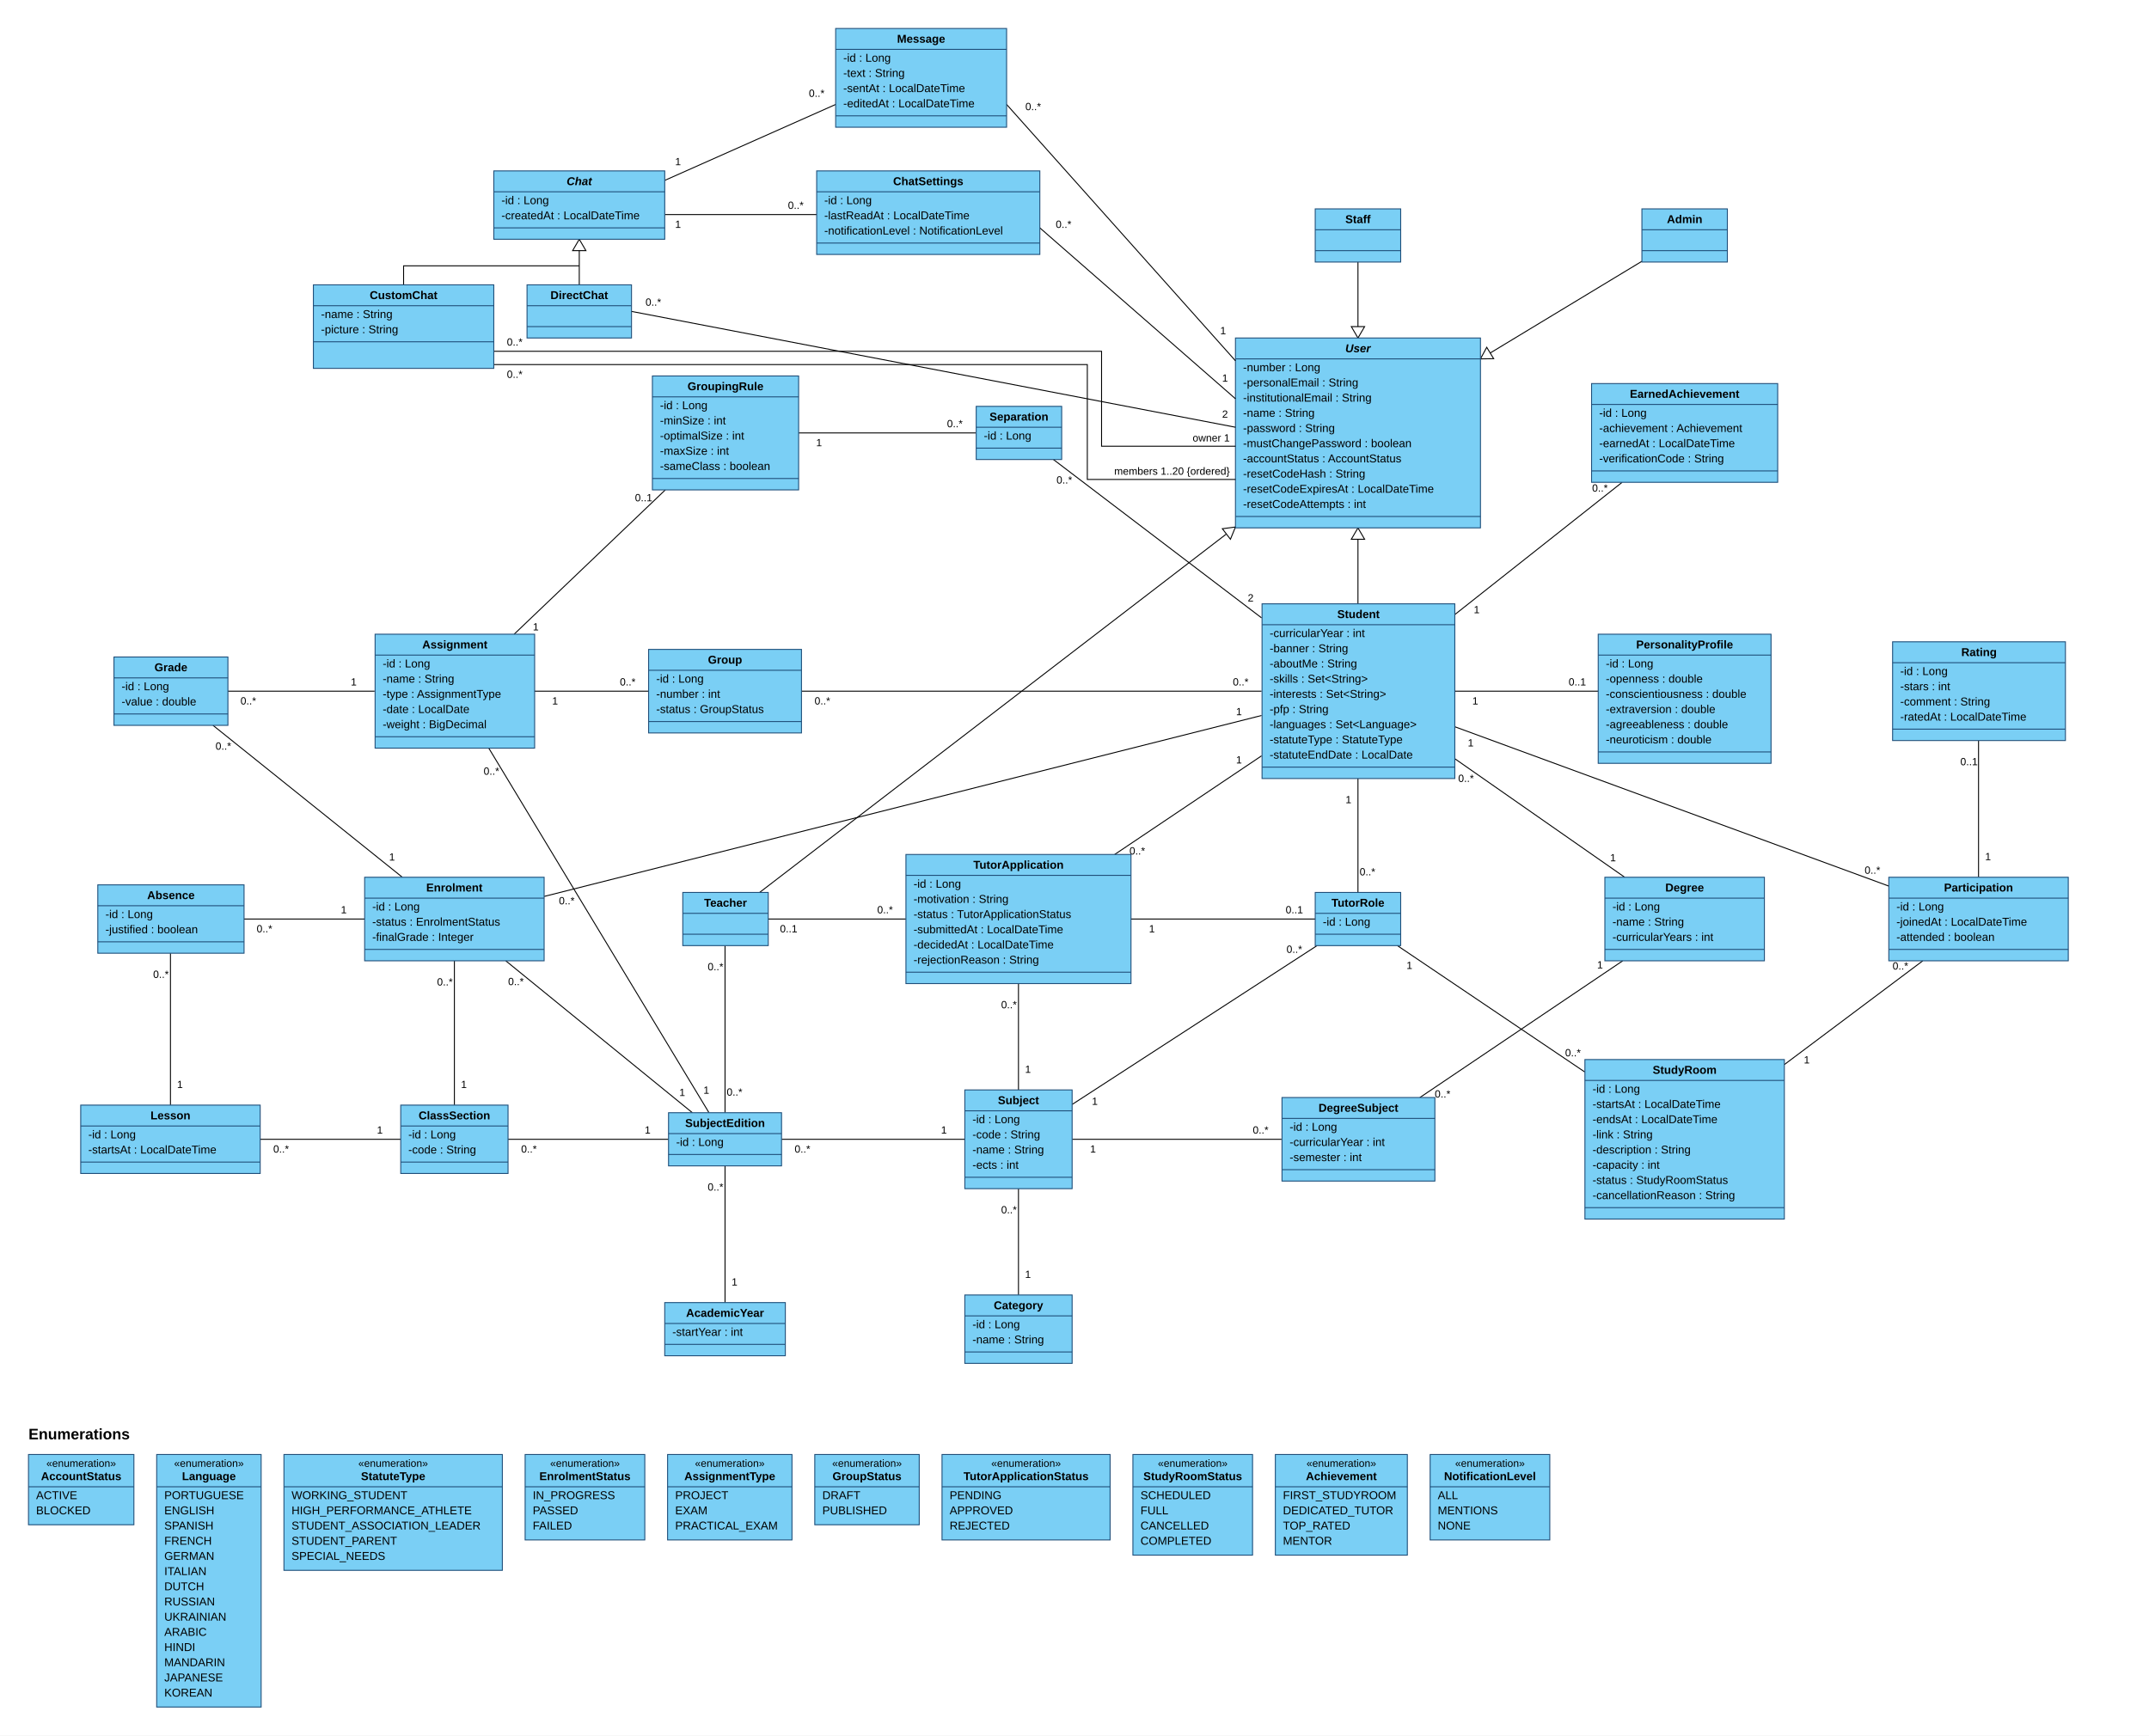
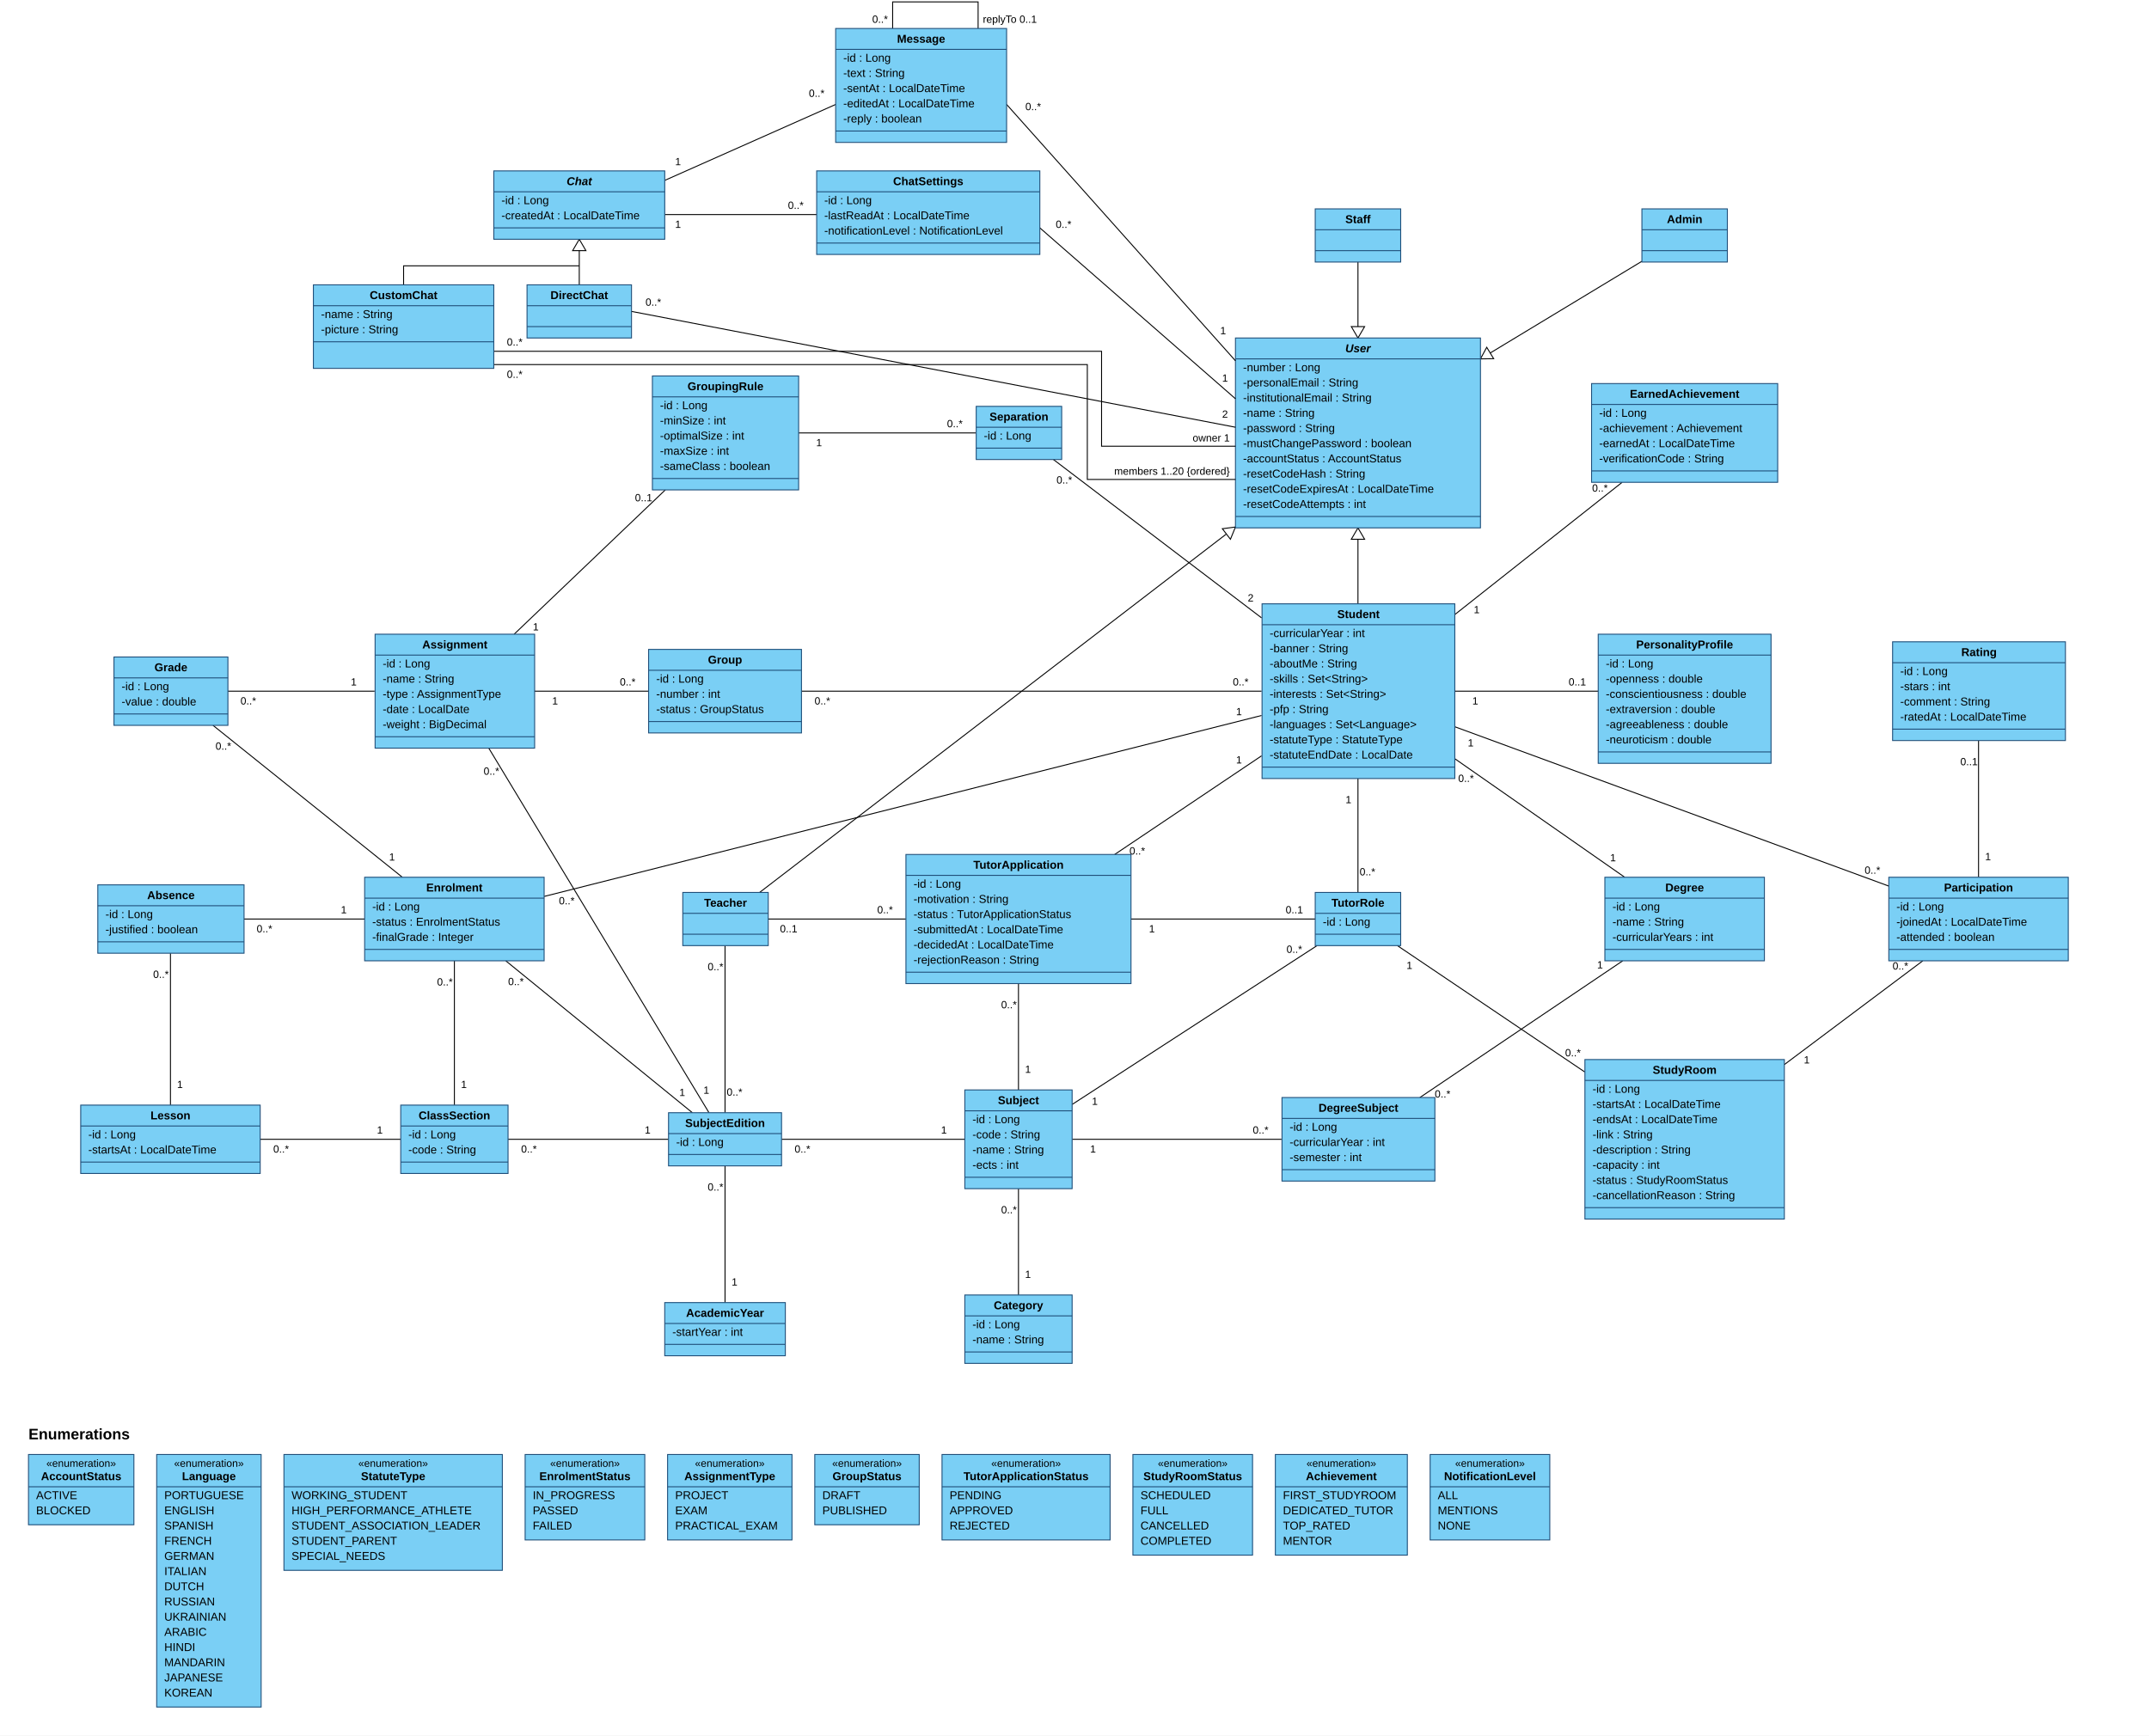
<svg xmlns="http://www.w3.org/2000/svg" width="2263" height="1828" viewBox="0 0 2263 1828" font-family="Arial, Helvetica, sans-serif" font-size="12">
  <rect width="2263" height="1828" fill="#ffffff" />
  <g transform="translate(0,150)">
    <line x1="1430.0" y1="486.0" x2="1430.0" y2="406.0" stroke="#000" stroke-width="1" />
    <polygon points="1430.0,406.0 1437.0,418.0 1423.0,418.0" fill="#fff" stroke="#000" />
    <line x1="799.9" y1="790.0" x2="1301.0" y2="405.1" stroke="#000" stroke-width="1" />
    <polygon points="1301.0,405.1 1295.7,418.0 1287.2,406.9" fill="#fff" stroke="#000" />
    <line x1="1430.0" y1="126.0" x2="1430.0" y2="206.0" stroke="#000" stroke-width="1" />
    <polygon points="1430.0,206.0 1423.0,194.0 1437.0,194.0" fill="#fff" stroke="#000" />
    <line x1="1729.0" y1="125.2" x2="1559.0" y2="228.0" stroke="#000" stroke-width="1" />
    <polygon points="1559.0,228.0 1565.6,215.8 1572.9,227.8" fill="#fff" stroke="#000" />
    <line x1="1531.5" y1="648.8" x2="1710.9" y2="774.0" stroke="#000" stroke-width="1" />
    <text x="1543.8" y="673.6" text-anchor="middle" font-size="11">0..*</text>
    <text x="1698.6" y="757.2" text-anchor="middle" font-size="11">1</text>
    <line x1="1531.5" y1="578.0" x2="1683.0" y2="578.0" stroke="#000" stroke-width="1" />
    <text x="1553.5" y="592.0" text-anchor="middle" font-size="11">1</text>
    <text x="1661.0" y="572.0" text-anchor="middle" font-size="11">0..1</text>
    <line x1="1708.8" y1="862.0" x2="1495.2" y2="1006.0" stroke="#000" stroke-width="1" />
    <text x="1684.9" y="870.0" text-anchor="middle" font-size="11">1</text>
    <text x="1519.1" y="1006.0" text-anchor="middle" font-size="11">0..*</text>
    <line x1="1129.0" y1="1050.0" x2="1349.5" y2="1050.0" stroke="#000" stroke-width="1" />
    <text x="1151.0" y="1064.0" text-anchor="middle" font-size="11">1</text>
    <text x="1327.5" y="1044.0" text-anchor="middle" font-size="11">0..*</text>
    <line x1="1072.5" y1="1102.0" x2="1072.5" y2="1214.0" stroke="#000" stroke-width="1" />
    <text x="1062.5" y="1128.0" text-anchor="middle" font-size="11">0..*</text>
    <text x="1082.5" y="1196.0" text-anchor="middle" font-size="11">1</text>
    <line x1="823.0" y1="1050.0" x2="1016.0" y2="1050.0" stroke="#000" stroke-width="1" />
    <text x="845.0" y="1064.0" text-anchor="middle" font-size="11">0..*</text>
    <text x="994.0" y="1044.0" text-anchor="middle" font-size="11">1</text>
    <line x1="763.5" y1="1078.0" x2="763.5" y2="1222.0" stroke="#000" stroke-width="1" />
    <text x="753.5" y="1104.0" text-anchor="middle" font-size="11">0..*</text>
    <text x="773.5" y="1204.0" text-anchor="middle" font-size="11">1</text>
    <line x1="763.5" y1="1022.0" x2="763.5" y2="846.0" stroke="#000" stroke-width="1" />
    <text x="773.5" y="1004.0" text-anchor="middle" font-size="11">0..*</text>
    <text x="753.5" y="872.0" text-anchor="middle" font-size="11">0..*</text>
    <line x1="704.0" y1="1050.0" x2="535.0" y2="1050.0" stroke="#000" stroke-width="1" />
    <text x="682.0" y="1044.0" text-anchor="middle" font-size="11">1</text>
    <text x="557.0" y="1064.0" text-anchor="middle" font-size="11">0..*</text>
    <line x1="274.0" y1="1050.0" x2="422.0" y2="1050.0" stroke="#000" stroke-width="1" />
    <text x="296.0" y="1064.0" text-anchor="middle" font-size="11">0..*</text>
    <text x="400.0" y="1044.0" text-anchor="middle" font-size="11">1</text>
    <line x1="573.0" y1="794.2" x2="1328.5" y2="603.6" stroke="#000" stroke-width="1" />
    <text x="596.8" y="802.5" text-anchor="middle" font-size="11">0..*</text>
    <text x="1304.7" y="603.3" text-anchor="middle" font-size="11">1</text>
    <line x1="532.6" y1="862.0" x2="729.1" y2="1022.0" stroke="#000" stroke-width="1" />
    <text x="543.3" y="887.6" text-anchor="middle" font-size="11">0..*</text>
    <text x="718.4" y="1004.4" text-anchor="middle" font-size="11">1</text>
    <line x1="478.5" y1="862.0" x2="478.5" y2="1014.0" stroke="#000" stroke-width="1" />
    <text x="468.5" y="888.0" text-anchor="middle" font-size="11">0..*</text>
    <text x="488.5" y="996.0" text-anchor="middle" font-size="11">1</text>
    <line x1="256.5" y1="818.0" x2="384.0" y2="818.0" stroke="#000" stroke-width="1" />
    <text x="278.5" y="832.0" text-anchor="middle" font-size="11">0..*</text>
    <text x="362.0" y="812.0" text-anchor="middle" font-size="11">1</text>
    <line x1="179.5" y1="854.0" x2="179.5" y2="1014.0" stroke="#000" stroke-width="1" />
    <text x="169.5" y="880.0" text-anchor="middle" font-size="11">0..*</text>
    <text x="189.5" y="996.0" text-anchor="middle" font-size="11">1</text>
    <line x1="514.7" y1="638.0" x2="746.6" y2="1022.0" stroke="#000" stroke-width="1" />
    <text x="517.5" y="666.0" text-anchor="middle" font-size="11">0..*</text>
    <text x="743.8" y="1002.0" text-anchor="middle" font-size="11">1</text>
    <line x1="541.4" y1="518.0" x2="700.6" y2="366.0" stroke="#000" stroke-width="1" />
    <text x="564.2" y="514.0" text-anchor="middle" font-size="11">1</text>
    <text x="677.8" y="378.0" text-anchor="middle" font-size="11">0..1</text>
    <line x1="840.5" y1="306.0" x2="1027.5" y2="306.0" stroke="#000" stroke-width="1" />
    <text x="862.5" y="320.0" text-anchor="middle" font-size="11">1</text>
    <text x="1005.5" y="300.0" text-anchor="middle" font-size="11">0..*</text>
    <line x1="1109.3" y1="334.0" x2="1328.5" y2="500.8" stroke="#000" stroke-width="1" />
    <text x="1120.8" y="359.3" text-anchor="middle" font-size="11">0..*</text>
    <text x="1317.0" y="483.5" text-anchor="middle" font-size="11">2</text>
    <line x1="224.3" y1="614.0" x2="423.7" y2="774.0" stroke="#000" stroke-width="1" />
    <text x="235.2" y="639.6" text-anchor="middle" font-size="11">0..*</text>
    <text x="412.8" y="756.4" text-anchor="middle" font-size="11">1</text>
    <line x1="239.5" y1="578.0" x2="394.5" y2="578.0" stroke="#000" stroke-width="1" />
    <text x="261.5" y="592.0" text-anchor="middle" font-size="11">0..*</text>
    <text x="372.5" y="572.0" text-anchor="middle" font-size="11">1</text>
    <line x1="683.0" y1="578.0" x2="562.5" y2="578.0" stroke="#000" stroke-width="1" />
    <text x="661.0" y="572.0" text-anchor="middle" font-size="11">0..*</text>
    <text x="584.5" y="592.0" text-anchor="middle" font-size="11">1</text>
    <line x1="844.0" y1="578.0" x2="1328.5" y2="578.0" stroke="#000" stroke-width="1" />
    <text x="866.0" y="592.0" text-anchor="middle" font-size="11">0..*</text>
    <text x="1306.5" y="572.0" text-anchor="middle" font-size="11">0..*</text>
    <line x1="1173.8" y1="750.0" x2="1328.5" y2="646.1" stroke="#000" stroke-width="1" />
    <text x="1197.6" y="750.0" text-anchor="middle" font-size="11">0..*</text>
    <text x="1304.7" y="654.1" text-anchor="middle" font-size="11">1</text>
    <line x1="1072.5" y1="886.0" x2="1072.5" y2="998.0" stroke="#000" stroke-width="1" />
    <text x="1062.5" y="912.0" text-anchor="middle" font-size="11">0..*</text>
    <text x="1082.5" y="980.0" text-anchor="middle" font-size="11">1</text>
    <line x1="954.0" y1="818.0" x2="808.5" y2="818.0" stroke="#000" stroke-width="1" />
    <text x="932.0" y="812.0" text-anchor="middle" font-size="11">0..*</text>
    <text x="830.5" y="832.0" text-anchor="middle" font-size="11">0..1</text>
    <line x1="1385.0" y1="818.0" x2="1191.0" y2="818.0" stroke="#000" stroke-width="1" />
    <text x="1363.0" y="812.0" text-anchor="middle" font-size="11">0..1</text>
    <text x="1213.0" y="832.0" text-anchor="middle" font-size="11">1</text>
    <line x1="1430.0" y1="790.0" x2="1430.0" y2="670.0" stroke="#000" stroke-width="1" />
    <text x="1440.0" y="772.0" text-anchor="middle" font-size="11">0..*</text>
    <text x="1420.0" y="696.0" text-anchor="middle" font-size="11">1</text>
    <line x1="1386.9" y1="846.0" x2="1129.0" y2="1013.3" stroke="#000" stroke-width="1" />
    <text x="1363.0" y="853.6" text-anchor="middle" font-size="11">0..*</text>
    <text x="1152.9" y="1013.7" text-anchor="middle" font-size="11">1</text>
    <line x1="1669.0" y1="979.2" x2="1471.5" y2="846.0" stroke="#000" stroke-width="1" />
    <text x="1656.4" y="962.6" text-anchor="middle" font-size="11">0..*</text>
    <text x="1484.2" y="870.6" text-anchor="middle" font-size="11">1</text>
    <line x1="1879.0" y1="971.3" x2="2024.8" y2="862.0" stroke="#000" stroke-width="1" />
    <text x="1902.6" y="970.1" text-anchor="middle" font-size="11">1</text>
    <text x="2001.2" y="871.2" text-anchor="middle" font-size="11">0..*</text>
    <line x1="1989.0" y1="783.3" x2="1531.5" y2="615.3" stroke="#000" stroke-width="1" />
    <text x="1971.8" y="770.3" text-anchor="middle" font-size="11">0..*</text>
    <text x="1548.7" y="636.2" text-anchor="middle" font-size="11">1</text>
    <line x1="2083.5" y1="630.0" x2="2083.5" y2="774.0" stroke="#000" stroke-width="1" />
    <text x="2073.5" y="656.0" text-anchor="middle" font-size="11">0..1</text>
    <text x="2093.5" y="756.0" text-anchor="middle" font-size="11">1</text>
    <line x1="1708.2" y1="358.0" x2="1531.5" y2="497.7" stroke="#000" stroke-width="1" />
    <text x="1684.8" y="367.8" text-anchor="middle" font-size="11">0..*</text>
    <text x="1555.0" y="495.9" text-anchor="middle" font-size="11">1</text>
    <rect x="1301" y="206" width="258" height="200" fill="#7ACFF5" stroke="#1F4E79" stroke-width="1" />
    <text x="1430" y="221" text-anchor="middle" font-weight="bold" font-style="italic">User</text>
    <line x1="1301" y1="228" x2="1559" y2="228" stroke="#1F4E79" />
    <text x="1309" y="241">-number : Long</text>
    <text x="1309" y="257">-personalEmail : String</text>
    <text x="1309" y="273">-institutionalEmail : String</text>
    <text x="1309" y="289">-name : String</text>
    <text x="1309" y="305">-password : String</text>
    <text x="1309" y="321">-mustChangePassword : boolean</text>
    <text x="1309" y="337">-accountStatus : AccountStatus</text>
    <text x="1309" y="353">-resetCodeHash : String</text>
    <text x="1309" y="369">-resetCodeExpiresAt : LocalDateTime</text>
    <text x="1309" y="385">-resetCodeAttempts : int</text>
    <line x1="1301" y1="394" x2="1559" y2="394" stroke="#1F4E79" />
    <rect x="1329" y="486" width="203" height="184" fill="#7ACFF5" stroke="#1F4E79" stroke-width="1" />
    <text x="1430.5" y="501" text-anchor="middle" font-weight="bold">Student</text>
    <line x1="1329" y1="508" x2="1532" y2="508" stroke="#1F4E79" />
    <text x="1337" y="521">-curricularYear : int</text>
    <text x="1337" y="537">-banner : String</text>
    <text x="1337" y="553">-aboutMe : String</text>
    <text x="1337" y="569">-skills : Set&lt;String&gt;</text>
    <text x="1337" y="585">-interests : Set&lt;String&gt;</text>
    <text x="1337" y="601">-pfp : String</text>
    <text x="1337" y="617">-languages : Set&lt;Language&gt;</text>
    <text x="1337" y="633">-statuteType : StatuteType</text>
    <text x="1337" y="649">-statuteEndDate : LocalDate</text>
    <line x1="1329" y1="658" x2="1532" y2="658" stroke="#1F4E79" />
    <rect x="719" y="790" width="90" height="56" fill="#7ACFF5" stroke="#1F4E79" stroke-width="1" />
    <text x="764" y="805" text-anchor="middle" font-weight="bold">Teacher</text>
    <line x1="719" y1="812" x2="809" y2="812" stroke="#1F4E79" />
    <line x1="719" y1="834" x2="809" y2="834" stroke="#1F4E79" />
    <rect x="1385" y="70" width="90" height="56" fill="#7ACFF5" stroke="#1F4E79" stroke-width="1" />
    <text x="1430" y="85" text-anchor="middle" font-weight="bold">Staff</text>
    <line x1="1385" y1="92" x2="1475" y2="92" stroke="#1F4E79" />
    <line x1="1385" y1="114" x2="1475" y2="114" stroke="#1F4E79" />
    <rect x="1729" y="70" width="90" height="56" fill="#7ACFF5" stroke="#1F4E79" stroke-width="1" />
    <text x="1774" y="85" text-anchor="middle" font-weight="bold">Admin</text>
    <line x1="1729" y1="92" x2="1819" y2="92" stroke="#1F4E79" />
    <line x1="1729" y1="114" x2="1819" y2="114" stroke="#1F4E79" />
    <rect x="1683" y="518" width="182" height="136" fill="#7ACFF5" stroke="#1F4E79" stroke-width="1" />
    <text x="1774" y="533" text-anchor="middle" font-weight="bold">PersonalityProfile</text>
    <line x1="1683" y1="540" x2="1865" y2="540" stroke="#1F4E79" />
    <text x="1691" y="553">-id : Long</text>
    <text x="1691" y="569">-openness : double</text>
    <text x="1691" y="585">-conscientiousness : double</text>
    <text x="1691" y="601">-extraversion : double</text>
    <text x="1691" y="617">-agreeableness : double</text>
    <text x="1691" y="633">-neuroticism : double</text>
    <line x1="1683" y1="642" x2="1865" y2="642" stroke="#1F4E79" />
    <rect x="1690" y="774" width="168" height="88" fill="#7ACFF5" stroke="#1F4E79" stroke-width="1" />
    <text x="1774" y="789" text-anchor="middle" font-weight="bold">Degree</text>
    <line x1="1690" y1="796" x2="1858" y2="796" stroke="#1F4E79" />
    <text x="1698" y="809">-id : Long</text>
    <text x="1698" y="825">-name : String</text>
    <text x="1698" y="841">-curricularYears : int</text>
    <line x1="1690" y1="850" x2="1858" y2="850" stroke="#1F4E79" />
    <rect x="1350" y="1006" width="161" height="88" fill="#7ACFF5" stroke="#1F4E79" stroke-width="1" />
    <text x="1430.5" y="1021" text-anchor="middle" font-weight="bold">DegreeSubject</text>
    <line x1="1350" y1="1028" x2="1511" y2="1028" stroke="#1F4E79" />
    <text x="1358" y="1041">-id : Long</text>
    <text x="1358" y="1057">-curricularYear : int</text>
    <text x="1358" y="1073">-semester : int</text>
    <line x1="1350" y1="1082" x2="1511" y2="1082" stroke="#1F4E79" />
    <rect x="1016" y="1214" width="113" height="72" fill="#7ACFF5" stroke="#1F4E79" stroke-width="1" />
    <text x="1072.5" y="1229" text-anchor="middle" font-weight="bold">Category</text>
    <line x1="1016" y1="1236" x2="1129" y2="1236" stroke="#1F4E79" />
    <text x="1024" y="1249">-id : Long</text>
    <text x="1024" y="1265">-name : String</text>
    <line x1="1016" y1="1274" x2="1129" y2="1274" stroke="#1F4E79" />
    <rect x="1016" y="998" width="113" height="104" fill="#7ACFF5" stroke="#1F4E79" stroke-width="1" />
    <text x="1072.5" y="1013" text-anchor="middle" font-weight="bold">Subject</text>
    <line x1="1016" y1="1020" x2="1129" y2="1020" stroke="#1F4E79" />
    <text x="1024" y="1033">-id : Long</text>
    <text x="1024" y="1049">-code : String</text>
    <text x="1024" y="1065">-name : String</text>
    <text x="1024" y="1081">-ects : int</text>
    <line x1="1016" y1="1090" x2="1129" y2="1090" stroke="#1F4E79" />
    <rect x="700" y="1222" width="127" height="56" fill="#7ACFF5" stroke="#1F4E79" stroke-width="1" />
    <text x="763.5" y="1237" text-anchor="middle" font-weight="bold">AcademicYear</text>
    <line x1="700" y1="1244" x2="827" y2="1244" stroke="#1F4E79" />
    <text x="708" y="1257">-startYear : int</text>
    <line x1="700" y1="1266" x2="827" y2="1266" stroke="#1F4E79" />
    <rect x="704" y="1022" width="119" height="56" fill="#7ACFF5" stroke="#1F4E79" stroke-width="1" />
    <text x="763.5" y="1037" text-anchor="middle" font-weight="bold">SubjectEdition</text>
    <line x1="704" y1="1044" x2="823" y2="1044" stroke="#1F4E79" />
    <text x="712" y="1057">-id : Long</text>
    <line x1="704" y1="1066" x2="823" y2="1066" stroke="#1F4E79" />
    <rect x="422" y="1014" width="113" height="72" fill="#7ACFF5" stroke="#1F4E79" stroke-width="1" />
    <text x="478.5" y="1029" text-anchor="middle" font-weight="bold">ClassSection</text>
    <line x1="422" y1="1036" x2="535" y2="1036" stroke="#1F4E79" />
    <text x="430" y="1049">-id : Long</text>
    <text x="430" y="1065">-code : String</text>
    <line x1="422" y1="1074" x2="535" y2="1074" stroke="#1F4E79" />
    <rect x="85" y="1014" width="189" height="72" fill="#7ACFF5" stroke="#1F4E79" stroke-width="1" />
    <text x="179.5" y="1029" text-anchor="middle" font-weight="bold">Lesson</text>
    <line x1="85" y1="1036" x2="274" y2="1036" stroke="#1F4E79" />
    <text x="93" y="1049">-id : Long</text>
    <text x="93" y="1065">-startsAt : LocalDateTime</text>
    <line x1="85" y1="1074" x2="274" y2="1074" stroke="#1F4E79" />
    <rect x="384" y="774" width="189" height="88" fill="#7ACFF5" stroke="#1F4E79" stroke-width="1" />
    <text x="478.5" y="789" text-anchor="middle" font-weight="bold">Enrolment</text>
    <line x1="384" y1="796" x2="573" y2="796" stroke="#1F4E79" />
    <text x="392" y="809">-id : Long</text>
    <text x="392" y="825">-status : EnrolmentStatus</text>
    <text x="392" y="841">-finalGrade : Integer</text>
    <line x1="384" y1="850" x2="573" y2="850" stroke="#1F4E79" />
    <rect x="103" y="782" width="154" height="72" fill="#7ACFF5" stroke="#1F4E79" stroke-width="1" />
    <text x="180" y="797" text-anchor="middle" font-weight="bold">Absence</text>
    <line x1="103" y1="804" x2="257" y2="804" stroke="#1F4E79" />
    <text x="111" y="817">-id : Long</text>
    <text x="111" y="833">-justified : boolean</text>
    <line x1="103" y1="842" x2="257" y2="842" stroke="#1F4E79" />
    <rect x="395" y="518" width="168" height="120" fill="#7ACFF5" stroke="#1F4E79" stroke-width="1" />
    <text x="479" y="533" text-anchor="middle" font-weight="bold">Assignment</text>
    <line x1="395" y1="540" x2="563" y2="540" stroke="#1F4E79" />
    <text x="403" y="553">-id : Long</text>
    <text x="403" y="569">-name : String</text>
    <text x="403" y="585">-type : AssignmentType</text>
    <text x="403" y="601">-date : LocalDate</text>
    <text x="403" y="617">-weight : BigDecimal</text>
    <line x1="395" y1="626" x2="563" y2="626" stroke="#1F4E79" />
    <rect x="120" y="542" width="120" height="72" fill="#7ACFF5" stroke="#1F4E79" stroke-width="1" />
    <text x="180" y="557" text-anchor="middle" font-weight="bold">Grade</text>
    <line x1="120" y1="564" x2="240" y2="564" stroke="#1F4E79" />
    <text x="128" y="577">-id : Long</text>
    <text x="128" y="593">-value : double</text>
    <line x1="120" y1="602" x2="240" y2="602" stroke="#1F4E79" />
    <rect x="687" y="246" width="154" height="120" fill="#7ACFF5" stroke="#1F4E79" stroke-width="1" />
    <text x="764" y="261" text-anchor="middle" font-weight="bold">GroupingRule</text>
    <line x1="687" y1="268" x2="841" y2="268" stroke="#1F4E79" />
    <text x="695" y="281">-id : Long</text>
    <text x="695" y="297">-minSize : int</text>
    <text x="695" y="313">-optimalSize : int</text>
    <text x="695" y="329">-maxSize : int</text>
    <text x="695" y="345">-sameClass : boolean</text>
    <line x1="687" y1="354" x2="841" y2="354" stroke="#1F4E79" />
    <rect x="1028" y="278" width="90" height="56" fill="#7ACFF5" stroke="#1F4E79" stroke-width="1" />
    <text x="1073" y="293" text-anchor="middle" font-weight="bold">Separation</text>
    <line x1="1028" y1="300" x2="1118" y2="300" stroke="#1F4E79" />
    <text x="1036" y="313">-id : Long</text>
    <line x1="1028" y1="322" x2="1118" y2="322" stroke="#1F4E79" />
    <rect x="683" y="534" width="161" height="88" fill="#7ACFF5" stroke="#1F4E79" stroke-width="1" />
    <text x="763.5" y="549" text-anchor="middle" font-weight="bold">Group</text>
    <line x1="683" y1="556" x2="844" y2="556" stroke="#1F4E79" />
    <text x="691" y="569">-id : Long</text>
    <text x="691" y="585">-number : int</text>
    <text x="691" y="601">-status : GroupStatus</text>
    <line x1="683" y1="610" x2="844" y2="610" stroke="#1F4E79" />
    <rect x="954" y="750" width="237" height="136" fill="#7ACFF5" stroke="#1F4E79" stroke-width="1" />
    <text x="1072.5" y="765" text-anchor="middle" font-weight="bold">TutorApplication</text>
    <line x1="954" y1="772" x2="1191" y2="772" stroke="#1F4E79" />
    <text x="962" y="785">-id : Long</text>
    <text x="962" y="801">-motivation : String</text>
    <text x="962" y="817">-status : TutorApplicationStatus</text>
    <text x="962" y="833">-submittedAt : LocalDateTime</text>
    <text x="962" y="849">-decidedAt : LocalDateTime</text>
    <text x="962" y="865">-rejectionReason : String</text>
    <line x1="954" y1="874" x2="1191" y2="874" stroke="#1F4E79" />
    <rect x="1385" y="790" width="90" height="56" fill="#7ACFF5" stroke="#1F4E79" stroke-width="1" />
    <text x="1430" y="805" text-anchor="middle" font-weight="bold">TutorRole</text>
    <line x1="1385" y1="812" x2="1475" y2="812" stroke="#1F4E79" />
    <text x="1393" y="825">-id : Long</text>
    <line x1="1385" y1="834" x2="1475" y2="834" stroke="#1F4E79" />
    <rect x="1669" y="966" width="210" height="168" fill="#7ACFF5" stroke="#1F4E79" stroke-width="1" />
    <text x="1774" y="981" text-anchor="middle" font-weight="bold">StudyRoom</text>
    <line x1="1669" y1="988" x2="1879" y2="988" stroke="#1F4E79" />
    <text x="1677" y="1001">-id : Long</text>
    <text x="1677" y="1017">-startsAt : LocalDateTime</text>
    <text x="1677" y="1033">-endsAt : LocalDateTime</text>
    <text x="1677" y="1049">-link : String</text>
    <text x="1677" y="1065">-description : String</text>
    <text x="1677" y="1081">-capacity : int</text>
    <text x="1677" y="1097">-status : StudyRoomStatus</text>
    <text x="1677" y="1113">-cancellationReason : String</text>
    <line x1="1669" y1="1122" x2="1879" y2="1122" stroke="#1F4E79" />
    <rect x="1989" y="774" width="189" height="88" fill="#7ACFF5" stroke="#1F4E79" stroke-width="1" />
    <text x="2083.5" y="789" text-anchor="middle" font-weight="bold">Participation</text>
    <line x1="1989" y1="796" x2="2178" y2="796" stroke="#1F4E79" />
    <text x="1997" y="809">-id : Long</text>
    <text x="1997" y="825">-joinedAt : LocalDateTime</text>
    <text x="1997" y="841">-attended : boolean</text>
    <line x1="1989" y1="850" x2="2178" y2="850" stroke="#1F4E79" />
    <rect x="1993" y="526" width="182" height="104" fill="#7ACFF5" stroke="#1F4E79" stroke-width="1" />
    <text x="2084" y="541" text-anchor="middle" font-weight="bold">Rating</text>
    <line x1="1993" y1="548" x2="2175" y2="548" stroke="#1F4E79" />
    <text x="2001" y="561">-id : Long</text>
    <text x="2001" y="577">-stars : int</text>
    <text x="2001" y="593">-comment : String</text>
    <text x="2001" y="609">-ratedAt : LocalDateTime</text>
    <line x1="1993" y1="618" x2="2175" y2="618" stroke="#1F4E79" />
    <rect x="1676" y="254" width="196" height="104" fill="#7ACFF5" stroke="#1F4E79" stroke-width="1" />
    <text x="1774" y="269" text-anchor="middle" font-weight="bold">EarnedAchievement</text>
    <line x1="1676" y1="276" x2="1872" y2="276" stroke="#1F4E79" />
    <text x="1684" y="289">-id : Long</text>
    <text x="1684" y="305">-achievement : Achievement</text>
    <text x="1684" y="321">-earnedAt : LocalDateTime</text>
    <text x="1684" y="337">-verificationCode : String</text>
    <line x1="1676" y1="346" x2="1872" y2="346" stroke="#1F4E79" />
    <text x="30" y="1366" font-weight="bold" font-size="16">Enumerations</text>
    <rect x="30" y="1382" width="111" height="74" fill="#7ACFF5" stroke="#1F4E79" stroke-width="1" />
    <text x="85.5" y="1395" text-anchor="middle" font-size="11">«enumeration»</text>
    <text x="85.5" y="1409" text-anchor="middle" font-weight="bold">AccountStatus</text>
    <line x1="30" y1="1416" x2="141" y2="1416" stroke="#1F4E79" />
    <text x="38" y="1429">ACTIVE</text>
    <text x="38" y="1445">BLOCKED</text>
    <rect x="165" y="1382" width="110" height="266" fill="#7ACFF5" stroke="#1F4E79" stroke-width="1" />
    <text x="220" y="1395" text-anchor="middle" font-size="11">«enumeration»</text>
    <text x="220" y="1409" text-anchor="middle" font-weight="bold">Language</text>
    <line x1="165" y1="1416" x2="275" y2="1416" stroke="#1F4E79" />
    <text x="173" y="1429">PORTUGUESE</text>
    <text x="173" y="1445">ENGLISH</text>
    <text x="173" y="1461">SPANISH</text>
    <text x="173" y="1477">FRENCH</text>
    <text x="173" y="1493">GERMAN</text>
    <text x="173" y="1509">ITALIAN</text>
    <text x="173" y="1525">DUTCH</text>
    <text x="173" y="1541">RUSSIAN</text>
    <text x="173" y="1557">UKRAINIAN</text>
    <text x="173" y="1573">ARABIC</text>
    <text x="173" y="1589">HINDI</text>
    <text x="173" y="1605">MANDARIN</text>
    <text x="173" y="1621">JAPANESE</text>
    <text x="173" y="1637">KOREAN</text>
    <rect x="299" y="1382" width="230" height="122" fill="#7ACFF5" stroke="#1F4E79" stroke-width="1" />
    <text x="414" y="1395" text-anchor="middle" font-size="11">«enumeration»</text>
    <text x="414" y="1409" text-anchor="middle" font-weight="bold">StatuteType</text>
    <line x1="299" y1="1416" x2="529" y2="1416" stroke="#1F4E79" />
    <text x="307" y="1429">WORKING_STUDENT</text>
    <text x="307" y="1445">HIGH_PERFORMANCE_ATHLETE</text>
    <text x="307" y="1461">STUDENT_ASSOCIATION_LEADER</text>
    <text x="307" y="1477">STUDENT_PARENT</text>
    <text x="307" y="1493">SPECIAL_NEEDS</text>
    <rect x="553" y="1382" width="126" height="90" fill="#7ACFF5" stroke="#1F4E79" stroke-width="1" />
    <text x="616" y="1395" text-anchor="middle" font-size="11">«enumeration»</text>
    <text x="616" y="1409" text-anchor="middle" font-weight="bold">EnrolmentStatus</text>
    <line x1="553" y1="1416" x2="679" y2="1416" stroke="#1F4E79" />
    <text x="561" y="1429">IN_PROGRESS</text>
    <text x="561" y="1445">PASSED</text>
    <text x="561" y="1461">FAILED</text>
    <rect x="703" y="1382" width="131" height="90" fill="#7ACFF5" stroke="#1F4E79" stroke-width="1" />
    <text x="768.5" y="1395" text-anchor="middle" font-size="11">«enumeration»</text>
    <text x="768.5" y="1409" text-anchor="middle" font-weight="bold">AssignmentType</text>
    <line x1="703" y1="1416" x2="834" y2="1416" stroke="#1F4E79" />
    <text x="711" y="1429">PROJECT</text>
    <text x="711" y="1445">EXAM</text>
    <text x="711" y="1461">PRACTICAL_EXAM</text>
    <rect x="858" y="1382" width="110" height="74" fill="#7ACFF5" stroke="#1F4E79" stroke-width="1" />
    <text x="913" y="1395" text-anchor="middle" font-size="11">«enumeration»</text>
    <text x="913" y="1409" text-anchor="middle" font-weight="bold">GroupStatus</text>
    <line x1="858" y1="1416" x2="968" y2="1416" stroke="#1F4E79" />
    <text x="866" y="1429">DRAFT</text>
    <text x="866" y="1445">PUBLISHED</text>
    <rect x="992" y="1382" width="177" height="90" fill="#7ACFF5" stroke="#1F4E79" stroke-width="1" />
    <text x="1080.5" y="1395" text-anchor="middle" font-size="11">«enumeration»</text>
    <text x="1080.5" y="1409" text-anchor="middle" font-weight="bold">TutorApplicationStatus</text>
    <line x1="992" y1="1416" x2="1169" y2="1416" stroke="#1F4E79" />
    <text x="1000" y="1429">PENDING</text>
    <text x="1000" y="1445">APPROVED</text>
    <text x="1000" y="1461">REJECTED</text>
    <rect x="1193" y="1382" width="126" height="106" fill="#7ACFF5" stroke="#1F4E79" stroke-width="1" />
    <text x="1256" y="1395" text-anchor="middle" font-size="11">«enumeration»</text>
    <text x="1256" y="1409" text-anchor="middle" font-weight="bold">StudyRoomStatus</text>
    <line x1="1193" y1="1416" x2="1319" y2="1416" stroke="#1F4E79" />
    <text x="1201" y="1429">SCHEDULED</text>
    <text x="1201" y="1445">FULL</text>
    <text x="1201" y="1461">CANCELLED</text>
    <text x="1201" y="1477">COMPLETED</text>
    <rect x="1343" y="1382" width="139" height="106" fill="#7ACFF5" stroke="#1F4E79" stroke-width="1" />
    <text x="1412.5" y="1395" text-anchor="middle" font-size="11">«enumeration»</text>
    <text x="1412.5" y="1409" text-anchor="middle" font-weight="bold">Achievement</text>
    <line x1="1343" y1="1416" x2="1482" y2="1416" stroke="#1F4E79" />
    <text x="1351" y="1429">FIRST_STUDYROOM</text>
    <text x="1351" y="1445">DEDICATED_TUTOR</text>
    <text x="1351" y="1461">TOP_RATED</text>
    <text x="1351" y="1477">MENTOR</text>
    <rect x="1506" y="1382" width="126" height="90" fill="#7ACFF5" stroke="#1F4E79" stroke-width="1" />
    <text x="1569" y="1395" text-anchor="middle" font-size="11">«enumeration»</text>
    <text x="1569" y="1409" text-anchor="middle" font-weight="bold">NotificationLevel</text>
    <line x1="1506" y1="1416" x2="1632" y2="1416" stroke="#1F4E79" />
    <text x="1514" y="1429">ALL</text>
    <text x="1514" y="1445">MENTIONS</text>
    <text x="1514" y="1461">NONE</text>
  </g>
  <line x1="610.0" y1="300.0" x2="610.0" y2="252.0" stroke="#000" stroke-width="1" />
  <polygon points="610.0,252.0 617.0,264.0 603.0,264.0" fill="#fff" stroke="#000" />
  <line x1="700.0" y1="190.0" x2="880.0" y2="110.0" stroke="#000" stroke-width="1" />
  <text x="714.0" y="174.0" text-anchor="middle" font-size="11">1</text>
  <text x="860.0" y="102.0" text-anchor="middle" font-size="11">0..*</text>
  <line x1="700.0" y1="226.0" x2="860.0" y2="226.0" stroke="#000" stroke-width="1" />
  <text x="714.0" y="240.0" text-anchor="middle" font-size="11">1</text>
  <text x="838.0" y="220.0" text-anchor="middle" font-size="11">0..*</text>
  <line x1="1060.0" y1="110.0" x2="1301.0" y2="380.0" stroke="#000" stroke-width="1" />
  <text x="1088.0" y="116.0" text-anchor="middle" font-size="11">0..*</text>
  <text x="1288.0" y="352.0" text-anchor="middle" font-size="11">1</text>
  <line x1="1095.0" y1="240.0" x2="1301.0" y2="420.0" stroke="#000" stroke-width="1" />
  <text x="1120.0" y="240.0" text-anchor="middle" font-size="11">0..*</text>
  <text x="1290.0" y="402.0" text-anchor="middle" font-size="11">1</text>
  <line x1="665.0" y1="328.0" x2="1301.0" y2="450.0" stroke="#000" stroke-width="1" />
  <text x="688.0" y="322.0" text-anchor="middle" font-size="11">0..*</text>
  <text x="1290.0" y="440.0" text-anchor="middle" font-size="11">2</text>
  <rect x="520" y="180" width="180" height="72" fill="#7ACFF5" stroke="#1F4E79" stroke-width="1" />
  <text x="610" y="195" text-anchor="middle" font-weight="bold" font-style="italic">Chat</text>
  <line x1="520" y1="202" x2="700" y2="202" stroke="#1F4E79" />
  <text x="528" y="215">-id : Long</text>
  <text x="528" y="231">-createdAt : LocalDateTime</text>
  <line x1="520" y1="240" x2="700" y2="240" stroke="#1F4E79" />
  <rect x="555" y="300" width="110" height="56" fill="#7ACFF5" stroke="#1F4E79" stroke-width="1" />
  <text x="610" y="315" text-anchor="middle" font-weight="bold">DirectChat</text>
  <line x1="555" y1="322" x2="665" y2="322" stroke="#1F4E79" />
  <line x1="555" y1="344" x2="665" y2="344" stroke="#1F4E79" />
-   <rect x="880" y="30" width="180" height="104" fill="#7ACFF5" stroke="#1F4E79" stroke-width="1" />
+   <polyline points="940,30 940,2 1030,2 1030,30" fill="none" stroke="#000" stroke-width="1" />
+   <text x="935.0" y="24.0" text-anchor="end" font-size="11">0..*</text>
+   <text x="1035.0" y="24.0" font-size="11">replyTo 0..1</text>
+   <rect x="880" y="30" width="180" height="120" fill="#7ACFF5" stroke="#1F4E79" stroke-width="1" />
  <text x="970" y="45" text-anchor="middle" font-weight="bold">Message</text>
  <line x1="880" y1="52" x2="1060" y2="52" stroke="#1F4E79" />
  <text x="888" y="65">-id : Long</text>
  <text x="888" y="81">-text : String</text>
  <text x="888" y="97">-sentAt : LocalDateTime</text>
  <text x="888" y="113">-editedAt : LocalDateTime</text>
-   <line x1="880" y1="122" x2="1060" y2="122" stroke="#1F4E79" />
+   <text x="888" y="129">-reply : boolean</text>
+   <line x1="880" y1="138" x2="1060" y2="138" stroke="#1F4E79" />
  <rect x="860" y="180" width="235" height="88" fill="#7ACFF5" stroke="#1F4E79" stroke-width="1" />
  <text x="977.5" y="195" text-anchor="middle" font-weight="bold">ChatSettings</text>
  <line x1="860" y1="202" x2="1095" y2="202" stroke="#1F4E79" />
  <text x="868" y="215">-id : Long</text>
  <text x="868" y="231">-lastReadAt : LocalDateTime</text>
  <text x="868" y="247">-notificationLevel : NotificationLevel</text>
  <line x1="860" y1="256" x2="1095" y2="256" stroke="#1F4E79" />
  <polyline points="425,300 425,280 610,280" fill="none" stroke="#000" stroke-width="1" />
  <polyline points="520,370 1160,370 1160,470 1301,470" fill="none" stroke="#000" stroke-width="1" />
  <text x="542.0" y="364.0" text-anchor="middle" font-size="11">0..*</text>
  <text x="1295.0" y="465.0" text-anchor="end" font-size="11">owner 1</text>
  <polyline points="520,384 1145,384 1145,505 1301,505" fill="none" stroke="#000" stroke-width="1" />
  <text x="542.0" y="398.0" text-anchor="middle" font-size="11">0..*</text>
  <text x="1295.0" y="500.0" text-anchor="end" font-size="11">members 1..20 {ordered}</text>
  <rect x="330" y="300" width="190" height="88" fill="#7ACFF5" stroke="#1F4E79" stroke-width="1" />
  <text x="425" y="315" text-anchor="middle" font-weight="bold">CustomChat</text>
  <line x1="330" y1="322" x2="520" y2="322" stroke="#1F4E79" />
  <text x="338" y="335">-name : String</text>
  <text x="338" y="351">-picture : String</text>
  <line x1="330" y1="360" x2="520" y2="360" stroke="#1F4E79" />
</svg>
